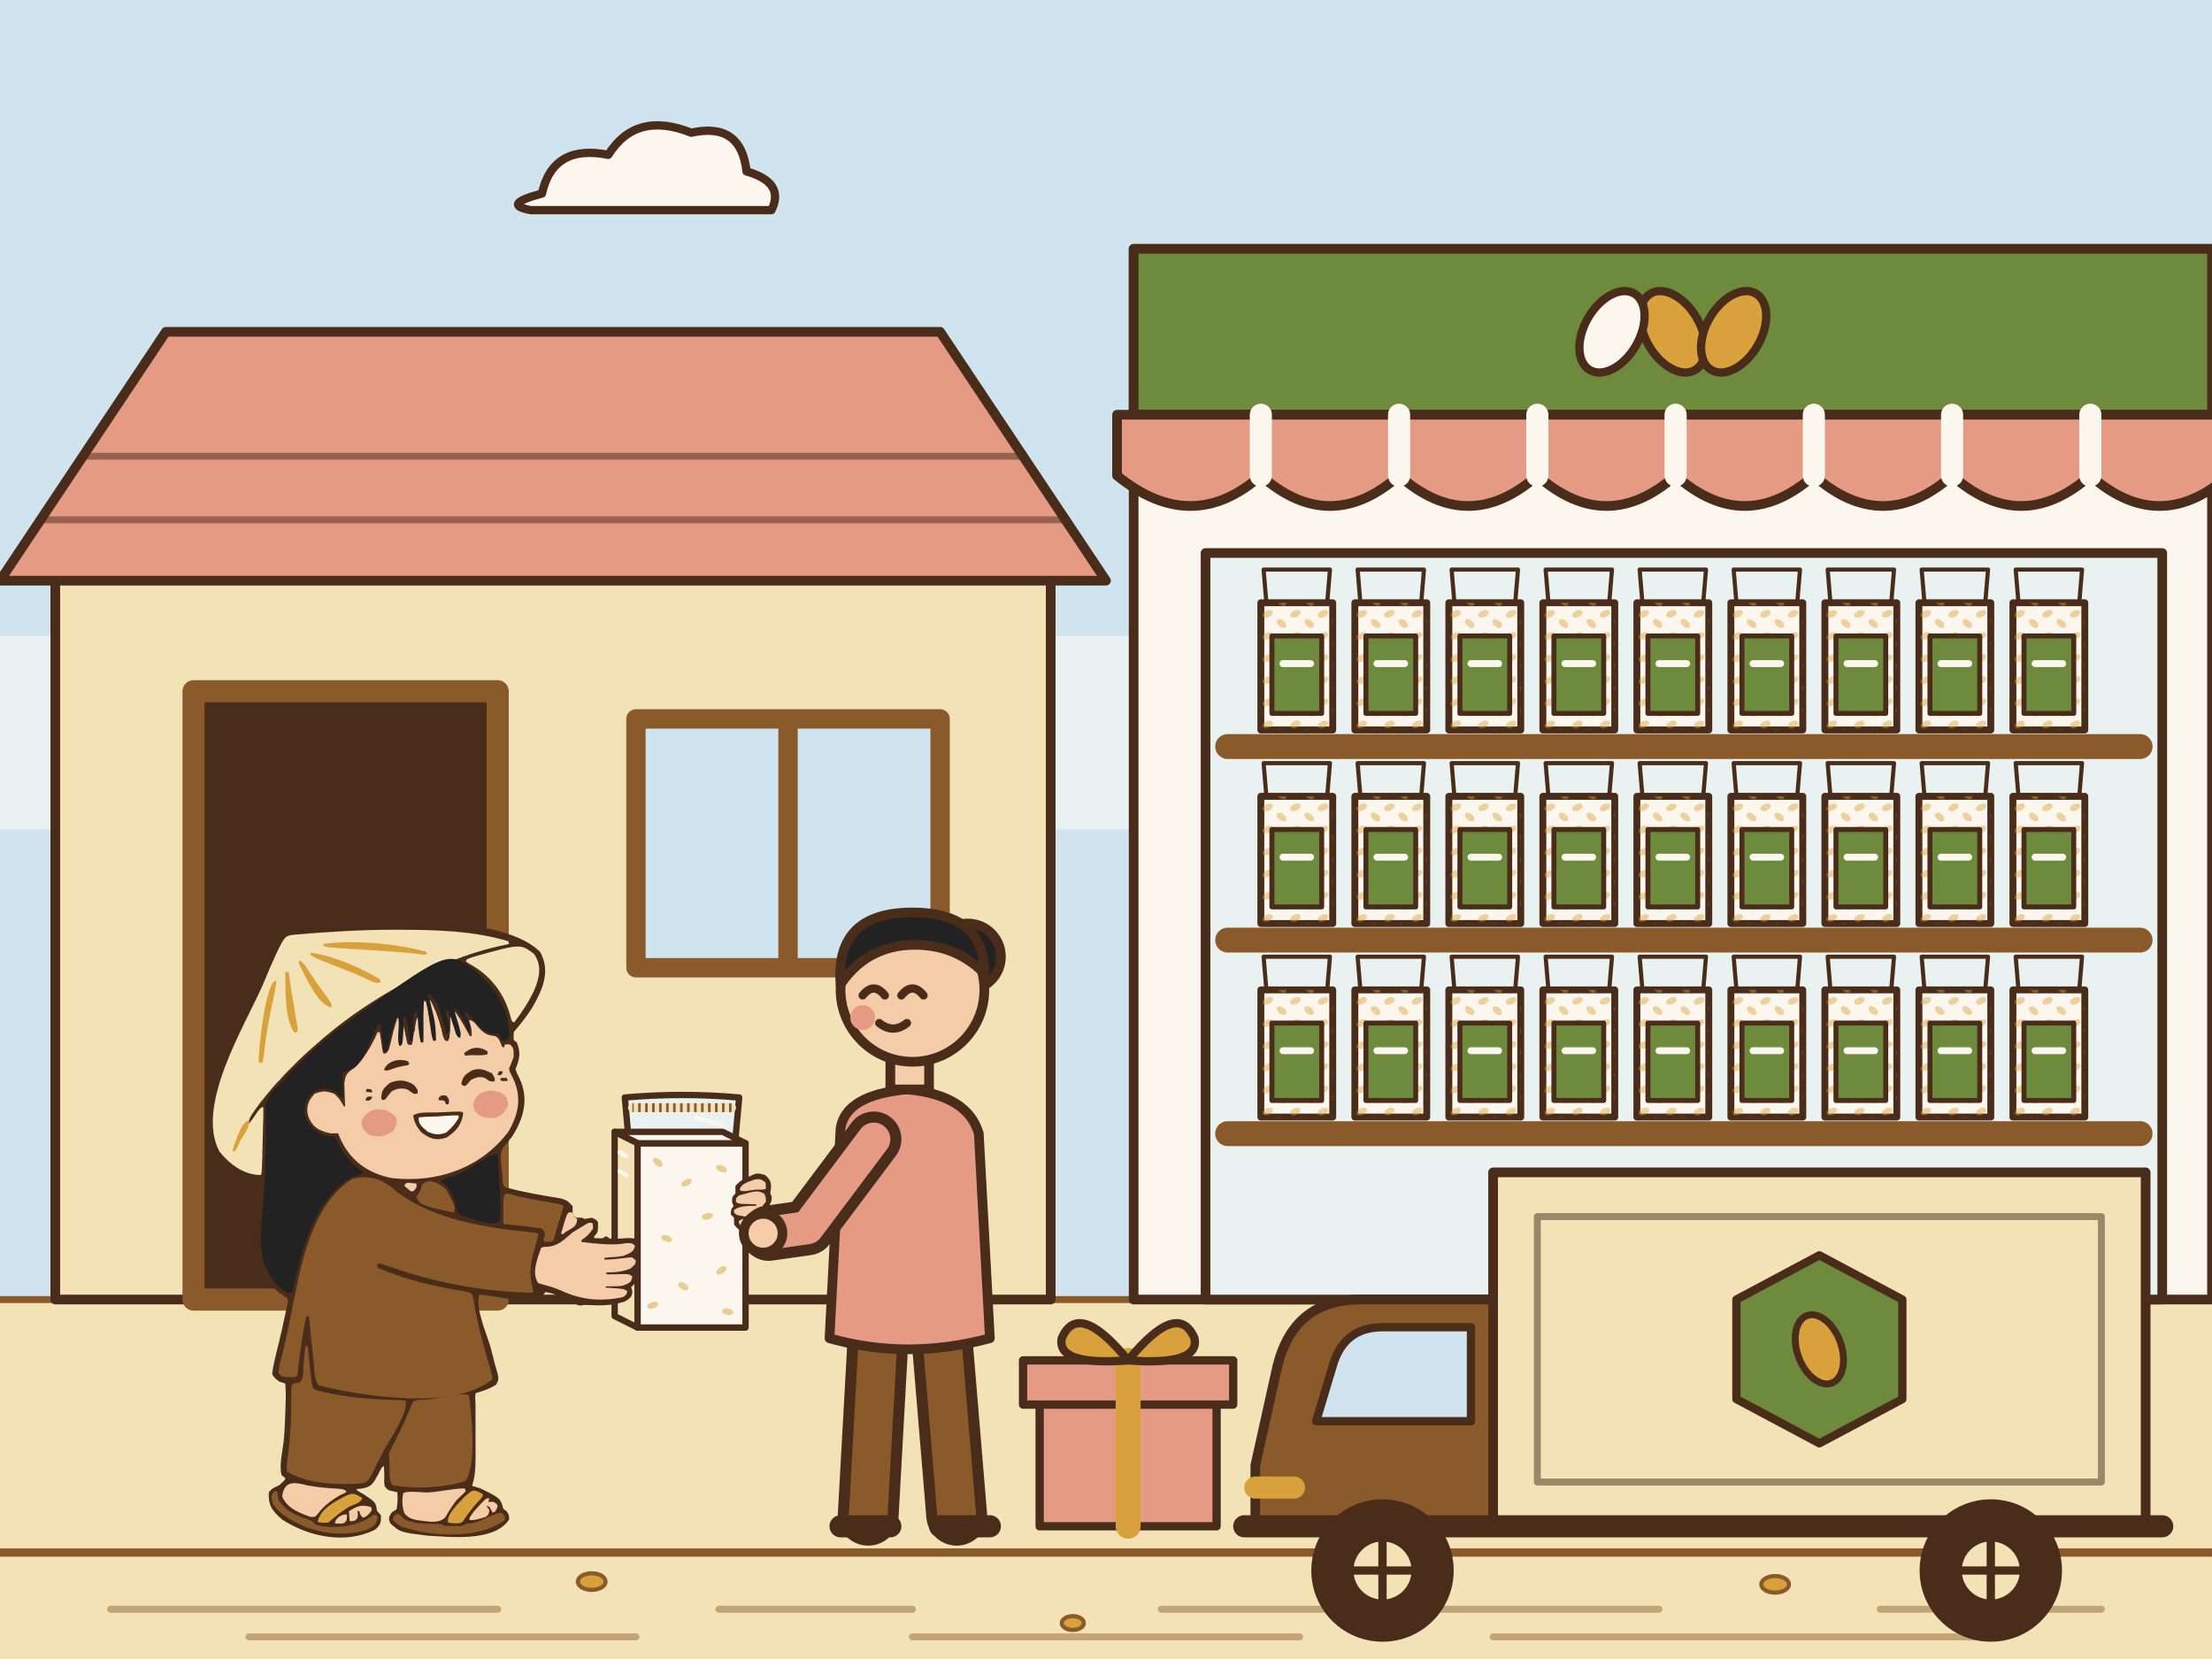
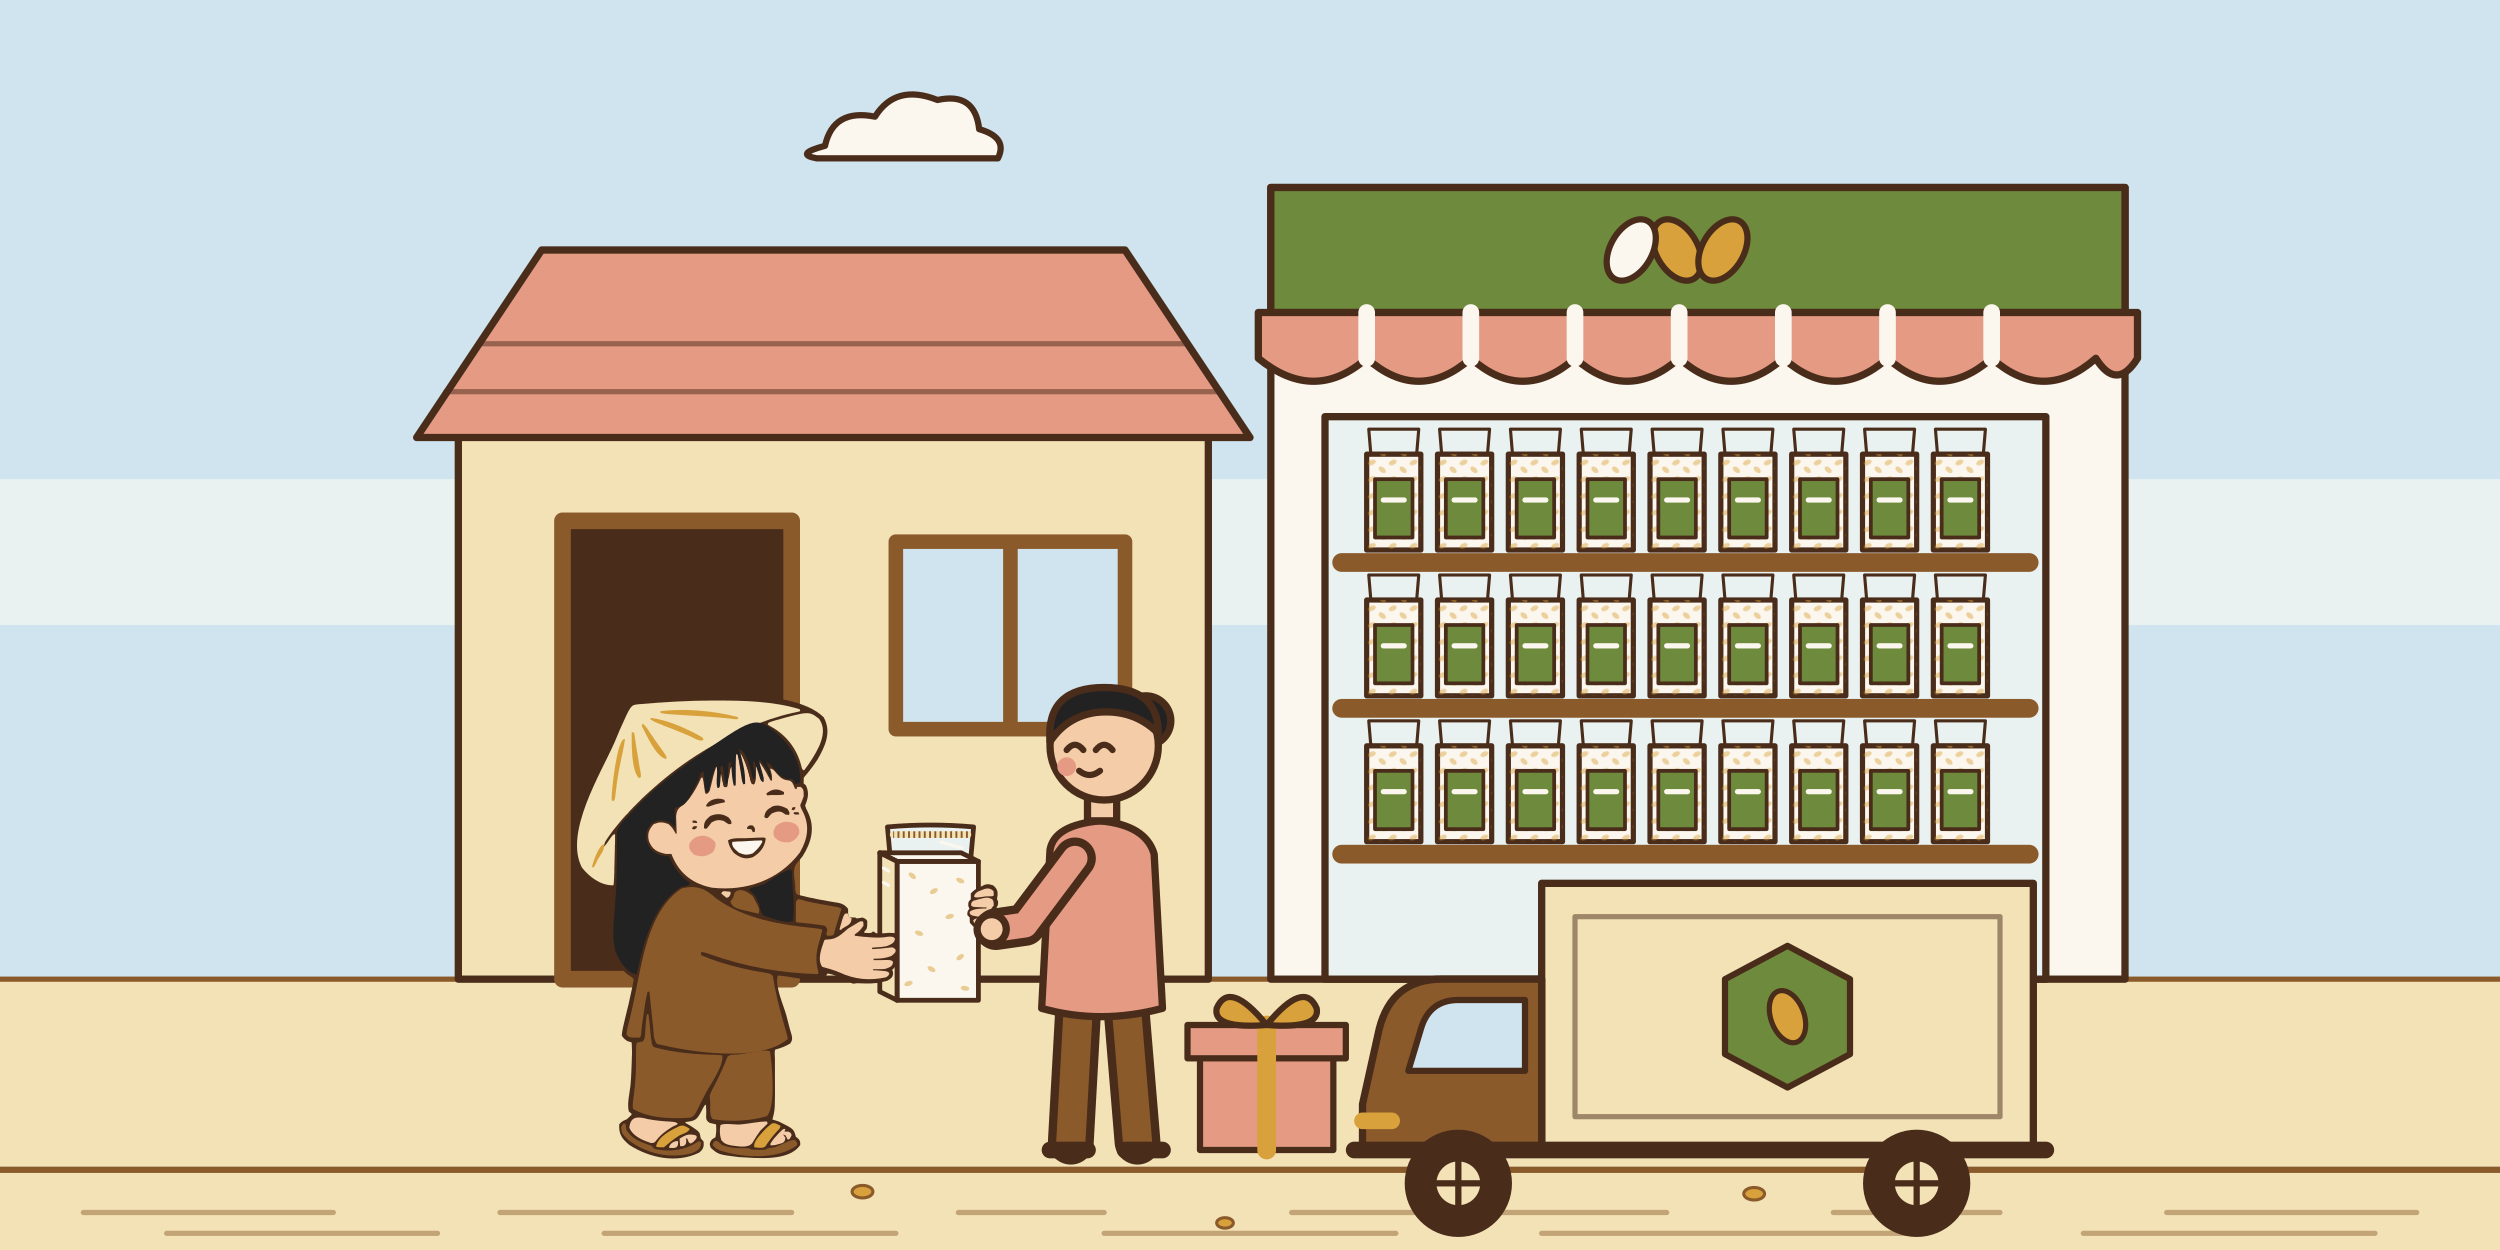
- <svg xmlns="http://www.w3.org/2000/svg" viewBox="0 0 800 600" width="800" height="600" data-scene="den-tay-khach" aria-hidden="true" focusable="false">
+ <svg xmlns="http://www.w3.org/2000/svg" viewBox="-200 0 1200 600" width="1200" height="600" data-scene="den-tay-khach" aria-hidden="true" focusable="false">
  <defs>
    <pattern id="den-tay-khach-gq" width="10" height="8" patternUnits="userSpaceOnUse">
      <g fill="#D9A13B" fill-opacity="0.45">
        <ellipse cx="2.5" cy="2" rx="2" ry="1.2" transform="rotate(-25 2.5 2)" />
        <ellipse cx="7.5" cy="5.5" rx="2" ry="1.2" transform="rotate(40 7.5 5.5)" />
      </g>
    </pattern>
    <g id="den-tay-khach-ub" stroke="#4A2C1A" stroke-linejoin="round">
      <path d="M2 -10L1 -22H25L24 -10Z" fill="#E9F2F1" stroke-width="1.5" />
      <path d="M0 -10H26V36H0Z" fill="#FBF7EE" stroke-width="2.5" />
      <path d="M0 -10H26V36H0Z" fill="url(#den-tay-khach-gq)" stroke="none" />
      <path d="M4 2H22V30H4Z" fill="#6E8B3D" stroke-width="1.8" />
      <path d="M8 12H18" fill="none" stroke="#FBF7EE" stroke-width="2.5" stroke-linecap="round" />
    </g>
    <g id="den-tay-khach-wh">
      <circle r="24" fill="#4A2C1A" />
      <circle r="12" fill="#F2E2B6" stroke="#4A2C1A" stroke-width="3" />
      <path d="M0 -12V12M-12 0H12" fill="none" stroke="#4A2C1A" stroke-width="3" />
    </g>
  </defs>
-   <rect width="800" height="600" fill="#CFE4EE" />
-   <rect y="230" width="800" height="70" fill="#E9F2F1" />
+   <rect x="-200" width="1200" height="600" fill="#CFE4EE" />
+   <rect x="-200" y="230" width="1200" height="70" fill="#E9F2F1" />
  <g fill="#FBF7EE" stroke="#4A2C1A" stroke-width="3" stroke-linejoin="round">
    <path d="M196 70q4-18 24-14q10-16 30-8q18-4 20 14q14 4 9 14H192q-11-2 4-6z" />
  </g>
-   <path d="M0 470H800V560H0Z" fill="#F2E2B6" />
-   <path d="M0 470H800" stroke="#8B5A2B" stroke-width="2.5" />
+   <path d="M-200 470H1000V560H-200Z" fill="#F2E2B6" />
+   <path d="M-200 470H1000" stroke="#8B5A2B" stroke-width="2.5" />
  <g stroke="#4A2C1A" stroke-width="3.5" stroke-linejoin="round" stroke-linecap="round">
    <path d="M20 200H380V470H20Z" fill="#F2E2B6" />
    <path d="M0 210L60 120H340L400 210Z" fill="#E59A84" />
    <path d="M30 165H370M14 188H386" fill="none" stroke-width="2.5" stroke-opacity="0.5" />
    <path d="M70 250H180V470H70Z" fill="#4A2C1A" />
    <path d="M70 250H180V470H70Z" fill="none" stroke="#8B5A2B" stroke-width="8" />
    <path d="M230 260H340V350H230Z" fill="#CFE4EE" />
    <path d="M230 260H340V350H230ZM285 260V350" fill="none" stroke="#8B5A2B" stroke-width="7" />
-     <path d="M410 90H800V470H410Z" fill="#FBF7EE" />
-     <path d="M410 90H800V150H410Z" fill="#6E8B3D" />
+     <path d="M410 90H820V470H410Z" fill="#FBF7EE" />
+     <path d="M410 90H820V150H410Z" fill="#6E8B3D" />
    <g transform="translate(605 120)">
      <ellipse rx="10" ry="16" transform="rotate(-30)" fill="#D9A13B" stroke-width="3" />
      <ellipse cx="22" rx="10" ry="16" transform="rotate(30 22 0)" fill="#D9A13B" stroke-width="3" />
      <ellipse cx="-22" rx="10" ry="16" transform="rotate(30 -22 0)" fill="#FBF7EE" stroke-width="3" />
    </g>
-     <path d="M404 150H806V172Q781 194 756 172Q731 194 706 172Q681 194 656 172Q631 194 606 172Q581 194 556 172Q531 194 506 172Q481 194 456 172Q431 194 404 172Z" fill="#E59A84" />
+     <path d="M404 150H826V172Q816 188 806 172Q781 194 756 172Q731 194 706 172Q681 194 656 172Q631 194 606 172Q581 194 556 172Q531 194 506 172Q481 194 456 172Q431 194 404 172Z" fill="#E59A84" />
    <path d="M456 150V172M506 150V172M556 150V172M606 150V172M656 150V172M706 150V172M756 150V172" fill="none" stroke="#FBF7EE" stroke-width="8" />
    <path d="M436 200H782V470H436Z" fill="#E9F2F1" />
    <path d="M444 270H774M444 340H774M444 410H774" fill="none" stroke="#8B5A2B" stroke-width="9" />
  </g>
  <g>
    <use data-part="shelf-bag" href="#den-tay-khach-ub" x="456" y="228" />
    <use data-part="shelf-bag" href="#den-tay-khach-ub" x="490" y="228" />
    <use data-part="shelf-bag" href="#den-tay-khach-ub" x="524" y="228" />
    <use data-part="shelf-bag" href="#den-tay-khach-ub" x="558" y="228" />
    <use data-part="shelf-bag" href="#den-tay-khach-ub" x="592" y="228" />
    <use data-part="shelf-bag" href="#den-tay-khach-ub" x="626" y="228" />
    <use data-part="shelf-bag" href="#den-tay-khach-ub" x="660" y="228" />
    <use data-part="shelf-bag" href="#den-tay-khach-ub" x="694" y="228" />
    <use data-part="shelf-bag" href="#den-tay-khach-ub" x="728" y="228" />
    <use data-part="shelf-bag" href="#den-tay-khach-ub" x="456" y="298" />
    <use data-part="shelf-bag" href="#den-tay-khach-ub" x="490" y="298" />
    <use data-part="shelf-bag" href="#den-tay-khach-ub" x="524" y="298" />
    <use data-part="shelf-bag" href="#den-tay-khach-ub" x="558" y="298" />
    <use data-part="shelf-bag" href="#den-tay-khach-ub" x="592" y="298" />
    <use data-part="shelf-bag" href="#den-tay-khach-ub" x="626" y="298" />
    <use data-part="shelf-bag" href="#den-tay-khach-ub" x="660" y="298" />
    <use data-part="shelf-bag" href="#den-tay-khach-ub" x="694" y="298" />
    <use data-part="shelf-bag" href="#den-tay-khach-ub" x="728" y="298" />
    <use data-part="shelf-bag" href="#den-tay-khach-ub" x="456" y="368" />
    <use data-part="shelf-bag" href="#den-tay-khach-ub" x="490" y="368" />
    <use data-part="shelf-bag" href="#den-tay-khach-ub" x="524" y="368" />
    <use data-part="shelf-bag" href="#den-tay-khach-ub" x="558" y="368" />
    <use data-part="shelf-bag" href="#den-tay-khach-ub" x="592" y="368" />
    <use data-part="shelf-bag" href="#den-tay-khach-ub" x="626" y="368" />
    <use data-part="shelf-bag" href="#den-tay-khach-ub" x="660" y="368" />
    <use data-part="shelf-bag" href="#den-tay-khach-ub" x="694" y="368" />
    <use data-part="shelf-bag" href="#den-tay-khach-ub" x="728" y="368" />
  </g>
  <g data-part="road" transform="translate(0 560)">
-     <rect width="800" height="40" fill="#F2E2B6" />
-     <path d="M0 1.5H800" stroke="#8B5A2B" stroke-width="3" />
+     <rect x="-200" width="1200" height="40" fill="#F2E2B6" />
+     <path d="M-200 1.5H1000" stroke="#8B5A2B" stroke-width="3" />
    <g fill="none" stroke="#8B5A2B" stroke-width="2.5" stroke-linecap="round" stroke-opacity="0.45">
-       <path d="M40 22H180M260 22H330M420 22H600M680 22H760" />
-       <path d="M90 32H230M330 32H470M540 32H720" />
+       <path d="M-160 22H-40M40 22H180M260 22H330M420 22H600M680 22H760M840 22H960" />
+       <path d="M-120 32H10M90 32H230M330 32H470M540 32H720M800 32H940" />
    </g>
    <g fill="#D9A13B" stroke="#8B5A2B" stroke-width="1.5">
      <ellipse cx="214" cy="12" rx="5" ry="3" />
      <ellipse cx="388" cy="27" rx="4" ry="2.5" />
      <ellipse cx="642" cy="13" rx="5" ry="3" />
    </g>
  </g>
  <g data-part="truck" stroke="#4A2C1A" stroke-width="3.5" stroke-linejoin="round" stroke-linecap="round">
    <path d="M540 424H776V552H540Z" fill="#F2E2B6" />
    <path d="M556 440H760V536H556Z" fill="none" stroke-width="2.5" stroke-opacity="0.5" />
    <g transform="translate(658 488)">
      <path d="M-30 -18L0 -34L30 -18V18L0 34L-30 18Z" fill="#6E8B3D" stroke-width="3" />
      <ellipse rx="8" ry="13" transform="rotate(-20)" fill="#D9A13B" stroke-width="2.5" />
    </g>
    <path d="M540 470H492Q468 470 462 494L454 530V552H540Z" fill="#8B5A2B" />
    <path d="M532 480H500Q486 480 482 494L476 514H532Z" fill="#CFE4EE" stroke-width="3" />
    <path d="M454 538H468" fill="none" stroke="#D9A13B" stroke-width="8" />
    <path d="M450 552H782" fill="none" stroke-width="8" />
    <g data-part="wheel" transform="translate(500 568)">
      <use href="#den-tay-khach-wh" />
    </g>
    <g data-part="wheel" transform="translate(720 568)">
      <use href="#den-tay-khach-wh" />
    </g>
  </g>
  <g data-part="mother" transform="translate(66 334) scale(0.8672)">
    <g data-part="person">
      <g transform="matrix(-0.265 0 0 0.265 264.5 -11.7)">
        <g stroke="#4A2C1A" stroke-width="10" stroke-linejoin="round" stroke-linecap="round">
          <path d="M128 384L122 318Q212 310 302 318L296 384Z" fill="#E9F2F1" />
          <path d="M134 334H290" stroke="#F2E2B6" stroke-width="14" />
          <path d="M134 334H290" stroke="#8B5A2B" stroke-width="14" stroke-dasharray="4 7" stroke-linecap="butt" />
          <path d="M112 390H282V680H112Z" fill="#FBF7EE" />
          <path d="M112 390L148 372H318L282 390Z" fill="#FBF7EE" />
          <path d="M282 390L318 372V662L282 680Z" fill="#F2E2B6" />
        </g>
        <g fill="#D9A13B" fill-opacity="0.5">
          <ellipse cx="150" cy="430" rx="9" ry="5" transform="rotate(-25 150 430)" />
          <ellipse cx="205" cy="452" rx="9" ry="5" transform="rotate(30 205 452)" />
          <ellipse cx="250" cy="420" rx="9" ry="5" transform="rotate(-40 250 420)" />
          <ellipse cx="172" cy="505" rx="9" ry="5" transform="rotate(15 172 505)" />
          <ellipse cx="236" cy="540" rx="9" ry="5" transform="rotate(-20 236 540)" />
          <ellipse cx="150" cy="590" rx="9" ry="5" transform="rotate(35 150 590)" />
          <ellipse cx="210" cy="615" rx="9" ry="5" transform="rotate(-30 210 615)" />
          <ellipse cx="258" cy="645" rx="9" ry="5" transform="rotate(20 258 645)" />
          <ellipse cx="140" cy="655" rx="9" ry="5" transform="rotate(-10 140 655)" />
        </g>
        <path d="M146 362L190 350M300 410L310 404M300 440L310 434" fill="none" stroke="#FBF7EE" stroke-width="7" stroke-linecap="round" />
      </g>
      <path d="M149.2 11.9c4.5 8.3.8 15.9-3.4 23.3-2.3 3.5-4.7 6.7-7.5 9.9-.2.5-.2.5-.2 3.4.4.3.8.7 1.3 1.1 1.8 4.1 1.2 6.9-.5 11.1.5 1.6.5 1.6 1.5 3.6 4.2 8.6 2 16.8-2.9 24.5-1.1 1.4-2.2 2.8-3.4 4.2-2.3 2.9-1 8.1-.7 11.7 0 .9.1 1.7.1 2.6.3 2.1.3 2.1 1.7 2.9 7.3 1.9 14.8 3.2 22.2 4.4 2.5.5 3.7 1.4 5.3 3.3 0 .9 0 1.8 0 2.7.2.6.4 1.2.5 1.8 1.6.3 1.6.3 3.5.3.3.2.5.3.8.5 1-.1 2.1-.3 3.2-.5 1.8.8 1.8.8 2.6 1.9 0 4.2 0 4.2-1.6 5.8 0 .2 0 .5 0 .8 3.7.2 3.7.2 4.8-.8 1.1.5 1.1.5 1.6 1 2.3.1 4.6.1 6.9-.2 4.1 0 4.1 0 5.5 2.4 0 2.4 0 2.4-1 3.9.5 1.4.5 1.4 1.3 2.4 0 2.6-.3 3.3-2.1 5.1.3 1 .3 1 .8 2.3-.3 2.1-.7 3-2.4 4.3.2.5.3 1 .5 1.6 0 2.6-1 3.1-3.2 4.5-4.3 1.2-8 1.7-12.5 1.5-4.9-.2-4.9-.2-5.5.1-1.6 0-1.6 0-2.6-1.1-1.1-.3-2.1-.7-3.2-1-1.1-.5-2.1-1-3.2-1.5-3.2-1.5-3.2-1.5-6.1-2-.4.7-.9 1.4-1.3 2.1-4.7 3.2-17.7-.1-23.1-.7-1.1-.1-2.1-.2-3.1-.3-1.9 5.4 3.2 16.6 4.7 22 .6 2.4 1.3 4.9 1.9 7.4.3 1.1.7 2.3 1 3.4.5 2.1.5 3-.7 4.8-2.8 1.7-5.1 2.5-8.3 3.4-.6.7-.2 4.2-.2 4.9 0 .9 0 1.9 0 2.9 0 2 0 4.1 0 6.1.1 19.2.1 19.2-1.4 24.8 1.2.4 2.3.7 3.5 1.1 8.3 4.1 8.3 4.1 9.5 8.5.6.4 1.1.8 1.6 1.3.8 1.3.8 1.3.8 3.2-6.3 9.4-24.4 7.2-34.1 6.7-11.2-1.4-11.2-1.4-15.4-5.1-.9-2.1-.7-2.7.5-4.5.3-.3.3-.3 2.1-1.4.5-3.6.5-3.6.3-7.1-.6-.1-.6-.1-3.5-.8-2.6-1.6-1.9-3-1.9-6.2-.1-1.3-.1-2.6-.2-3.9-.8.3-.8.3-2.6 3.8-2.5 4.8-3.5 5.2-8.8 5.8 0 .5 0 .5 3.2 2.3 4.8 3.2 4.8 3.2 5.3 6.7.5.6 1 1.2 1.6 1.8.3 2.9-.2 4.3-2.4 6.1-12.4 6.2-27.5 3-38.7-4.2-4.1-3.5-5.9-5.9-5.6-11.4 1.4-1.6 1.4-1.6 4.3-2.9 2.6-2.4 2.6-2.4 2.6-2.9-.5-.5-1-.9-1.6-1.4-1-4.3.4-9.7.9-14 .5-5.1.6-10.2.8-15.3 0-.8 0-1.7.1-2.5 0-2.1-.1-4.2-.2-6.3-.4-.2-.4-.2-2.4-.8-1.3-.9-2.4-1.7-3.1-3.2.3-3.1 1.1-6 1.8-9.1 1.5-5.8 2.8-11.6 4-17.4.3-1.3.5-2.6.8-4-.3-1.3-.3-1.3-3.7-3.4-12-10.1-9.3-25.3-8.2-39.3.2-3.1.2-3.1.2-6.8-2.8-1-2.8-1-6.1-1.6-8.9-4.1-14.7-9.4-16.1-19.6 0-9.9 3.2-19.1 6.9-28.1.5-1.3 1-2.6 1.5-3.9 19.8-50.2 19.8-50.2 24.7-52.3 24-2.9 87.7-8.8 106 9.5z" fill="#4A2C1A" />
      <path d="M89.6 112.1c15.9 11.6 36.3 14.7 55.4 16.6 2.9.4 2.9.4 3.4.9-.5 2.5-1.2 4.9-1.9 7.3-1.5 5.3-1.9 9.5-.5 15 .3 1.8.3 1.8 0 2.1-20.2-.4-40.3-4.1-59.3-10.8-3.5-1.2-3.5-1.2-5.1-1.4-.5.5-.5.5-.2 1.8 11.3 4.8 23.6 7.8 35.7 9.7 3.2.7 3.2.7 4 2 .4 2.1.7 4.2 1.1 6.4 1.6 8.1 3.8 16 6.1 23.9.8 2.8.8 2.8 1 4.4-15.9 13.3-54.1 7.1-72.3 2.7-2.3-2.3-1.9-7.1-2.3-10.3-.1-.9-.2-1.7-.3-2.6-.5-4.1-.9-8.3-1.3-12.4-.1-1.2-.2-2.4-.4-3.6-.3 0-.7 0-1 0-1.1 4.3-1.7 8.6-2.3 13-.2 1.2-.3 2.3-.5 3.4-.3 2-.5 4-.7 6.1-.2 2.1-.2 2.1-1 2.9-5.8 0-5.8 0-7.2-1.8.3-2.7.9-5.1 1.6-7.7 2-7.9 3.5-15.8 5.1-23.8 3.4-16.9 8.3-39.5 24.1-49.4 8-1.8 12.8.1 18.8 5.6z" fill="#8B5A2B" />
      <path d="M102.8 31.3c3.8 3.8 5 10.4 6.2 15.4.1.6.3 1.2.4 1.8.4.1.7.2 1.1.3 1.6-2.5.8-7.5.8-10.4 1.9 1.3 2.3 5.1 3 7.2.3.6.5 1.2.7 1.8.3 0 .5 0 .8 0-.4-3.4-1.3-6.5-2.4-9.8.1-.2.2-.5.3-.8 2.4 3.2 4.2 6.6 6.1 10.1.2 0 .5 0 .8 0 0-2.9 0-2.9-1.1-6.6 2 0 3 2.1 4.3 3.4 2.1 2.2 3.3 2.9 6.3 3.2 2 .5 2.4 2.8 3.2 4.5.3.1.5.2.8.3.1-.4.2-.7.3-1.1.2-.2.2-.2 2.1-.2 1.6 1.5 1.6 1.5 1.6 5.3-1.4 3.7-1.4 3.7-1.9 4.7.3 1.6.3 1.6 1.3 3.4 4.1 8 2.9 15.3-1.5 22.9-11.5 15.3-29.7 21.6-48.6 19.5-10.2-2-17.7-7.4-21.9-17.2-.2-.5-.4-1-.6-1.5-1 0-2.1 0-3.2 0-4.8-1.1-7.2-2.3-9.2-6.9-1.1-4.2-.1-6.6 2.6-9.6 3.4-1.3 4.8-1.2 8.2 0 2.2 2.1 2.2 2.1 4 5.3.2 0 .4 0 .5 0-.1-3.2-.2-6.4-.3-9.6.4-3.6 1.1-4.4 4.1-6.5.4-.5.8-.9 1.3-1.4.6-.6 1.2-1.2 1.8-1.8 2.7-3.7 4.9-7.5 6.7-11.7.2 0 .5 0 .8 0 .5 2.4.5 2.4.9 5.6.4 2.9.4 2.9.9 3.4 1.1-.2 1.1-.2 2.1-1.8.7-2.6 1.3-5.1 1.9-7.7.5-1.8 1-3.6 1.6-5.3.2 0 .5 0 .8 0 .1 3 .1 5.9.1 8.9 0 .4 0 .4.1 2.5.3-.1.6-.2.8-.3.1-1.2.2-2.5.3-3.8.1-1.3.2-2.6.3-3.9.2-.1.5-.1.8-.2.3 2.1.7 4.2 1 6.3.2.5.4.9.5 1.4.4 0 .7 0 1.1 0 .5-2.7.5-2.7.8-5.1.1-.1.2-.2.3-.2.1-.9.2-1.8.3-2.7.5-2.6.5-2.6 1.3-3.4.7.7.4 2 .5 3 .2 2.6.5 5 1 7.6.2 0 .4 0 .6 0 0-2.2 0-4.4 0-6.6-.1-9.5-.1-9.5.5-10.7.3 0 .5 0 .8 0 .9 3 1.4 6.1 1.9 9.1.4 2.5.8 4.9 1.3 7.4.2 0 .5 0 .8 0 0-6-1.3-11.3-2.7-17 0-.2 0-.3 0-.5z" fill="#F4CDA8" />
      <path d="M87.8 2.6c.8 0 1.5 0 2.3 0 15.2 0 31.2.4 45.8 4.8.1.4.2.7.3 1.1-1.4.4-2.9.7-4.4 1-16.7 3.8-32.6 11.2-47.3 19.9-.8.5-1.7 1-2.6 1.6-9.7 5.9-18.8 12.8-27.3 20.4-.9.8-1.8 1.6-2.7 2.4-2.2 2-4.4 4.1-6.5 6.3-.3.3-.3.3-1.7 1.7-1.2 1.2-2.3 2.4-3.4 3.7-.5.4-.5.4-2.7 2.9-.4.5-.4.5-2.4 2.9-.8 1-1.7 2.1-2.6 3.2-4.7 6.4-4.7 6.4-5 9 1.5-1.6 2.7-3.5 3.9-5.3 1.4-1.6 1.4-1.6 2.2-1.6 0 1.7 0 3.3 0 5-.1.8-.1 1.6-.1 2.5-.1 2.6-.1 5.3-.2 8 0 1 0 1.9-.1 2.9 0 .9 0 1.8 0 2.7-.1.8-.1 1.7-.1 2.5-.2 4.3-.2 4.3-.6 4.7-7.1 0-13-4.6-17.2-9.8-10.1-19.1 10.2-51.7 18-69.3.9-2.2 1.9-4.4 2.8-6.7 6.2-13.9 6.2-13.9 10-14.4 13.9-1.2 27.7-2.1 41.6-2.1z" fill="#F2E2B6" />
      <path d="M123.2 20.7c8.3 7.4 13.3 15.7 13 27-.8.8-.8.8-2.9 1.1-.4-.9-.9-1.8-1.3-2.7-.8-.3-.8-.3-1.6 0-5 0-7.9-4.6-10.9-8.2-1.3-1.1-1.3-1.1-1.8-1.1.2 1.4.2 1.4 1.6 4.3.7 2.6.7 2.6.5 4-.8-.3-.8-.3-2.1-4-3.5-5.6-3.5-5.6-4.5-5.6.5 1.9 1 3.7 1.6 5.6 1.4 4.8 1.4 4.8 1 6.6-1.9-.5-2-2.8-2.6-4.5-1.4-4.2-1.4-4.2-1.6-4.5 0 1.3 0 2.6 0 4-.2 5.1-.2 5.1-1.1 6.3-1.1-.2-1.1-.2-1.8-2.1-.1-.4-.1-.4-.6-2.6-1.1-4.4-2.6-8.5-4.7-12.5-.1 0-.2 0-.3 0 .5 2.2 1 4.4 1.6 6.7.8 3.4 1 6.7 1 10.3-.3 0-.7.1-1 .2-.9-1.8-1-3.8-1.3-5.8-1.2-7.9-1.2-7.9-1.9-10.9-.3 0-.5 0-.8 0-.3 4.8-.2 9.6-.2 14.4 0 1 0 1.9-.1 2.9-.3 0-.7 0-1 0-.9-3.4-1.1-6.9-1.3-10.4-1.3 1.3-1.1 4.2-1.4 5.9-.1 0-.1.1-.2.2-.1.7-.2 1.5-.3 2.2-.3 2.3-.3 2.3-.8 3.1-.4-.1-.9-.2-1.3-.2-.9-2.6-1.3-5-1.3-7.7-.6.2-.6.2-.8 4.1-.3 3.8-.3 3.8-1.4 4.3-1.2-1.2-.4-7.3-.4-9-.1-2.6-.1-2.6-.6-3.7-1.6 3.8-2.6 7.6-3.5 11.7-.2 1-.5 2.1-.8 3.2-1 0-1 0-1.6-.8-.5-3.5-.5-3.5-.7-7.3-.1-1.1-.2-2.2-.3-3.3-1.9.4-2 2.5-2.7 4.2-6.8 14.1-6.8 14.1-13 15.9-.5 1.1-.5 1.1-.2 2.4.1 2.7.2 5.3.2 7.9-1 0-1 0-2.9-2.1-3.4-1.5-5.7-1.8-9.2-.2-3.2 2.7-4 4.8-4 9 1.2 4.8 2.9 6.9 7.4 9 2.1.5 2.1.5 5 .8.8.8.8.8 2.2 4 2.4 4.3 5.5 8 9.8 10.8-.9 1.8-3 1.7-4.8 2.1-15 9-20.9 29.9-24.2 45.9-.5 2.1-.5 2.1-1 2.6-5.7-1.1-9.3-7.9-11.4-12.7-2.1-8-.9-16.5-.3-24.7.7-8.6 1.1-17.1 1.1-25.7.1-1 .1-2.1.1-3.2 0-2.1 0-4.3-.1-6.4 0-1 0-2 0-3 0-.4 0-.4 0-2.6.5-4.4 5.3-8.3 8.2-11.5.8-.9 1.6-1.8 2.4-2.7 2.2-2.1 4.3-4.3 6.6-6.3.9-.9 1.8-1.8 2.7-2.7.7-.6 1.4-1.2 2.1-1.8.6-.6 1.3-1.1 1.9-1.7 1.9-1.6 3.8-3.1 5.8-4.7.6-.5 1.2-1 1.9-1.5 1.8-1.4 3.6-2.7 5.5-4 .8-.6 1.5-1.2 2.3-1.7 37-26.3 37-26.3 49.1-16.6z" fill="#222222" />
      <path d="M51.4 176.2c.3 0 .5 0 .8 0 .3 2.5.6 5 .8 7.4 1 9.9 1 9.9 2.4 10.9 11.5 3.2 23.6 4 35.5 4.3.7.1 1.4.2 2.1.2 1.3 5.1-6.6 16.2-9 20.7-1.8 3.5-3.6 7-5.3 10.5-2 3.8-3.2 3.2-7.4 3.5-9.4.3-19.3-.3-27.6-5-.6-2.5.2-5.8.5-8.3.6-5.5 1.1-10.9 1.1-16.5 0-11.2 0-11.2.8-12 1-.2 1.9-.4 2.9-.6 1.7-1.6 1.3-5.2 1.5-7.4.6-6.5.6-6.5.9-7.7z" fill="#8B5A2B" />
      <path d="M119.5 196.9c1.1 7.4 3.3 30.6-1.8 35.8-9.7 2.7-20.1 3.2-30 1.6-2-2.1-1.2-6.7-1.3-9.3-.1-.7-.1-.7-.3-4 1.1-2.5 1.1-2.5 2.6-5.3 2.7-5.2 5.1-10.4 7.2-15.9 1.6-1.6 4-1.1 6.1-1.3 3.2-.2 15.7-3.4 17.5-1.6z" fill="#8B5A2B" />
      <path d="M170.7 124.8c.5.5.5.5.5 2.4-1.4 2.2-2.6 3.4-4.8 4.8 0 .2 0 .5 0 .8 1.7.2 3.3.4 5 .6.9 0 1.8.1 2.8.2 3.7.3 7.1.4 10.8-.3 2.6 0 2.6 0 3.7 1.1-.5 2.8-2.3 3.1-4.8 4.2-3.2.5-3.2.5-5.7.6-.8.1-1.5.1-2.2.2 0 .3 0 .5 0 .8 3.1-.1 6.1-.4 9.2-.8 2.4-.3 2.4-.3 3.8 1.1 0 1.5 0 1.5-2.2 3.4-3.4 1.4-6.3 1.6-10 1.6 0 .3 0 .5 0 .8 2.5 0 5 0 7.5-.1 2.3.1 2.3.1 3.3 1.1-.4 2.7-1.7 2.8-4.2 3.8-1.6.2-1.6.2-4.4.2-.8 0-1.6 0-2.5 0 0 .2 0 .4 0 .6 1.2 0 2.5.1 3.8.2 3.9.3 3.9.3 5.2 1.3-.3 1.4-.3 1.4-1.8 2.4-9.3 2-17.4 1.2-26-2.8-3-1.3-6.1-2.1-9.3-3-3-4.1-.3-10.4 1.1-14.6.5-.5.5-.5 2.8-.6 4.5-.3 7-3.2 10.4-6 1.8-1.1 3.5-2.1 5.3-3.2 1.3-.8 1.3-.8 2.7-.8z" fill="#F4CDA8" />
      <path d="M146.6 12.7c3.4 4.8 2.3 9.9.1 15.1-2.3 4.9-5.1 9.2-8.4 13.5-1-.5-1-.5-1.6-2.8-2.4-9.3-8.4-17-16.9-21.6-.3-.2-.3-.2-1.6-1 .3-1.1.3-1.1 3.8-2.2 19-5.3 19-5.3 24.6-1z" fill="#F2E2B6" />
      <path d="M131.4 96.2c.2 1.5.3 3 .3 4.5.2 2.9.3 5.8.6 8.8.3 5 .6 10.1-.1 15.1-3.7 1.8-12.3-1.8-16.4-3-1.6-1.5-1.8-4.2-2.4-6.3-1.3-3.2-2.6-5.8-5.5-7.7.5-1.7 5.1-2.2 6.6-2.7 4.1-1.5 13.8-9.5 16.9-8.7z" fill="#222222" />
      <path d="M243 104.9c2.8 2.4 2.7 4.1 2.1 7.7.2.4.4.7.6 1.1 0 2.1 0 2.1-.8 3.4 0 1.9 0 1.9.2 4.3-.4 1-.8 1.9-1.3 2.9 0 .8 0 1.7 0 2.5 0 2.5 0 2.5-.8 3.6-5.4.4-9.1-.2-12.7-4.5-.3-.6-.3-.6-.3-3.2-.4-.4-.8-.9-1.3-1.3 0-2.1 0-2.1 1.1-3.5-.3-1-.3-1-.6-1.6 0-2.3 0-2.3 1.4-3.7 0-1 0-2.1 0-3.2 1.9-2.1 3.2-2.8 5.8-3.9 2.7-1.4 3.5-1.6 6.6-.6z" fill="#4A2C1A" />
      <path d="M140.1 113.8c4.9 1.1 9.8 1.9 14.8 2.8 2.8.5 2.8.5 4.1 1.3-.9 3.1-1.9 6.1-2.8 9.1-.5 1.7-1 3.3-1.4 5-.8.8-.8.8-3.7.8-.6-1.1-.6-1.1 0-2.4 0-1.9 0-1.9-1.4-3.2-4.3-.7-8.7-1.1-13-1.6-2.6-.2-2.6-.2-2.9-.5 0-2 0-4 0-6 0-1.1 0-2.2 0-3.3.1-4.9 2.3-2.9 6.3-2z" fill="#8B5A2B" />
      <path d="M117.7 235.6c.1.2.1.2.5 1.1-1.3 1.3-2.7 2.6-4 3.9-1.7 2.3-3.1 4.4-4.5 6.9-2.6 3.2-8.3 1.7-12 1.3-2.3-.5-3.7-1-5.2-2.9-.9-2.8-1-5.2-.5-8.2 1.2-1.3 8-.4 9.8-.4 5.3-.2 10.6-1.7 15.9-1.7z" fill="#F4CDA8" />
      <path d="M51.9 234.3c4.3.8 8.6 1.2 12.9 1.4 2.2.2 2.2.2 3.6 1-.3.7-.3.7-2.9 1.8-3.4 2.1-6.5 4.3-8.9 7.5-1.2 1.5-1.2 1.5-3.1 1.5-4.5-1.5-10-3.7-11.9-8.5.7-6.7 5.1-6.1 10.3-4.7z" fill="#F4CDA8" />
      <path d="M133.3 245.9c1.3 1.6 1.3 1.6 1.1 2.9-10.9 8.2-30.9 6.9-43 2.7-2.1-1.1-2.1-1.1-3.7-2.9.3-1.3.3-1.3 1.6-2.4 1.3.3 1.3.3 3.5 2.4 4 1.5 7.2 1.8 11.5 1.8 3.8 0 3.8 0 4.9.8 7.6.2 7.6.2 9-.8 1-.1 2.1-.3 3.1-.4 3.3-.6 9.4-4.7 12-4.1z" fill="#8B5A2B" />
      <path d="M39.5 236.9c.2 1.2.3 2.3.5 3.5 3.2 4.7 7.2 6.4 12.5 8.2 1.6.5 1.6.5 2.9 2.1 8.3 2.1 17.6.8 24.6-4.2 1.1.5 1.1.5 1.4.8-.4 3.6-1.8 4.3-5.1 5.8-12.3 3.3-25.1.4-35.2-7.2-3.6-3.6-3.6-3.6-4-7.1 1.1-2.2 1.1-2.2 2.4-1.9z" fill="#8B5A2B" />
      <path d="M89 80.8c.8 2.4.1 3.4-1 5.6-3.5 2.6-6.2 3-10.4 1.6-2.3-2.1-2.9-2.7-2.9-5.8 3-6 10.2-6.2 14.3-1.4z" fill="#E59A84" />
      <path d="M133.3 70.8c2.1 1.7 2.4 2.6 2.4 5.3-1.6 3-2.2 3.6-5.3 5-4.1 0-5.6 0-8.5-2.9-1-2.6-.6-3.8.8-6.1 3.4-2.9 6.5-3 10.6-1.3z" fill="#E59A84" />
      <path d="M110 111c3.8 7 3.8 7 3.2 9.6-13.9-3.1-13.9-3.1-15.7-6.6.5-.8 1.1-1.6 1.6-2.4.3-.9.5-1.8.8-2.7 3.1-3.1 7.6-.3 10.1 2.1z" fill="#8B5A2B" />
      <path d="M242.5 112.6c.8 1.4.8 1.4.8 3.5-.5.5-.9 1-1.3 1.6.2 1 .2 1 1 2.3-.3 2.2-.3 2.2-1.3 3.5-2.4-.3-4.8-.8-7.2-1.3-1-.2-2.1-.4-3.1-.6-1.4-.8-1.4-.8-1.4-2.1 2.6-1.9 6.2-1.7 9.3-1.8 0-.2 0-.4 0-.6-1.2 0-2.4 0-3.6-.1-3.8-.1-3.8-.1-4.9-.9 0-1.6 0-1.6 1.3-2.7 7.6-2.1 7.6-2.1 10.4-.8z" fill="#F4CDA8" />
      <path d="M115 80c.3.8.3.8-1.6 4-3.2 3.2-4.1 4-8.5 4-3.3-1.4-4.7-2.7-6.6-5.8.1-.5.2-.9.3-1.4 1.8-.2 3.6-.2 5.4-.3 3.6-.1 7.3-.5 11-.5z" fill="#FBF7EE" />
      <path d="M122.7 236.7c.9.4 1.7.8 2.6 1.3-.2 1.3-.2 1.3-2.3 3.4-2.3 2.6-4.3 5.2-6.1 8-1.3 1.3-4.5.6-6.1.5-.9-3.5 4.6-8.3 6.6-10.6 3.4-3 3.4-3 5.3-2.6z" fill="#D9A13B" />
      <path d="M75 239.6c-.5 2-3.8 2.8-5.6 3.7-3.1 1.9-5.9 4.2-8.7 6.6-3.5 0-3.5 0-4.3-.5 1.1-5.5 8.2-9 12.8-11.2 2.6-.8 3.1-.1 5.8 1.4z" fill="#D9A13B" />
      <path d="M117.1 79c-.5 4.7-3.1 7.9-7.1 10.3-4.4 1.5-7.2.3-10.6-2.4-1.7-2.2-2.8-4.1-3.2-6.9 2.7-1.6 6.6-1.1 9.8-1.2.7 0 1.5-.1 2.3-.1 8.2-.4 8.2-.4 8.8.3zm-10.3 1.4c-1.9.1-3.8.2-5.7.2-.8.1-1.6.2-2.5.2-.6 2.9 1.8 4.4 3.7 6.1 3 1.2 4.6 1.4 7.7.3 2.2-2 3.9-3.7 5.3-6.4-.1-.1-.1-.1-.3-.8-2.7 0-5.4.2-8.2.4z" fill="#4A2C1A" />
      <path d="M101.5 11.7c.1.1.1.1.5 1-1.6.6-3.7 0-5.3-.2-6.1-.6-12.2-1-18.3-1.4-18.1-1.1-18.1-1.1-19.6-1.8 0-.3 0-.5 0-.8 13.6-1.7 29.4-.2 42.7 3.2z" fill="#D9A13B" />
      <path d="M39.2 23.9c-.3 2.5-.8 4.9-1.3 7.4-1.6 7.3-3 14.5-3.8 21.9-.4 4-.4 4-1.2 5.1-.4-.2-.7-.3-1.1-.5-.2-5.4 3.1-35 7.4-33.9z" fill="#D9A13B" />
      <path d="M53.5 12.2c9.5 1.2 20.4 6.1 28.7 10.9 0 .2 0 .2.5 1.3-2.4 1.2-5.4-1.2-7.7-2.1-2.4-1.1-4.9-2.1-7.4-3.1-.7-.3-1.5-.5-2.2-.9-1.5-.5-3-1.1-4.5-1.7-5.3-2.1-5.3-2.1-7.6-3.6.1-.3.1-.5.2-.8z" fill="#D9A13B" />
      <path d="M96.5 67.3c1.6 1.9 1.6 1.9 1.6 3.5-1.4.5-1.4.5-4.3-1.6-2.7-.7-4.1-.5-6.6.8-.9 1.1-1.8 2.2-2.7 3.4-1 .3-1 .3-1.6-.3 0-3.5.9-4.3 3.5-6.6 3.6-1.5 6.7-1.4 10.1.8z" fill="#4A2C1A" />
      <path d="M128 239.8c-.2.5-.3.9-.5 1.4.7 0 1.4 0 2.1 0 1.6.8 1.6.8 1.8 2.1-1 2.1-1 2.1-2.1 2.4-.4-.8-.8-1.6-1.3-2.4-.4-.2-.9-.4-1.3-.6.4.7.8 1.3 1.3 1.9-.3 1.9-.3 1.9-1.6 2.9-4.3 1.3-4.3 1.3-6.6 1.3-.3-.8-.3-.8 1.8-3.7 5.1-5.6 5.1-5.6 6.4-5.3z" fill="#F4CDA8" />
      <path d="M44.3 20.4c.3 1.9.5 3.7.8 5.6.3 2.4.8 4.9 1.2 7.3.2 1.2.4 2.5.6 3.8.3 2 .7 4.1 1.1 6.1 0 .6 0 1.2 0 1.9-.2 0-.2 0-1.1.5-4.3-4.3-4-19.4-4-25.2.3-.3.3-.3 1.4 0z" fill="#D9A13B" />
      <path d="M48.8 15.4c1.9 1 3 3.2 4.2 5 .5.7 1 1.4 1.5 2.1.4.7.9 1.4 1.4 2.1 1.7 2.4 3.3 4.7 5 7 1.4 2.1 1.4 2.1 1.1 3.4-5.8-1.2-10.9-13.5-13.5-18.3.1-.4.2-.9.3-1.3z" fill="#D9A13B" />
      <path d="M129.1 62.5c1.3 2.2 1.3 2.2 1 3.2-.2.3-.2.3-2.1 0-.6-.4-1.2-.9-1.9-1.3-2.3-.8-3.7-.1-5.8.8-.3.4-.3.4-2.1 2.4-1.1.2-1.1.2-1.9-.6.5-3.3 1.7-4.1 4.5-5.8 3.4-1.1 5.3-.1 8.3 1.3z" fill="#4A2C1A" />
      <path d="M237.7 123.8c2.9.8 2.9.8 3.7 1.8.3 2.4.3 2.4-.5 3.7-3 .6-6.1-2.2-8.5-3.7-.2-.4-.3-.9-.5-1.3 1.7-1.8 3.5-.9 5.8-.5z" fill="#F4CDA8" />
      <path d="M78.4 243.3c.6.5.6.5.3 1.8-1.6 1.9-1.6 1.9-3.2 2.7-1-.5-1-.5-1.8-2.7-.3-.1-.6-.1-.8-.2.1.3.2.7.2 1 0 2.1 0 2.1-1.3 3.2-1.8.3-1.8.3-2.1 0-.1-1.3-.2-2.6-.3-4 3.5-2.1 5.1-2.9 9-1.8z" fill="#F4CDA8" />
      <path d="M243 107.9c.3.5.3.5.3 2.6-.6.5-.6.5-4.3.5-1.4.2-2.8.4-4.2.6-1.9 0-1.9 0-2.4-.6.6-2.7 3.8-3.2 6.1-4.2 2-.4 2.9-.2 4.5 1.1z" fill="#F4CDA8" />
      <path d="M162.7 120.6c.2.6.4 1.2.5 1.8.5.2.9.4 1.4.6 0 3.6-2.1 3.9-5.1 5.8-.2.3-.5.5-.8.8-.2-.1-.5-.2-.8-.3 2.6-9.2 2.6-9.2 4.8-8.7z" fill="#F4CDA8" />
      <path d="M102.6 29.4c4.5 2.3 6.1 12 7.4 16.4.5 0 .5 0 1.3-.7 0 2.9 0 2.9-.8 3.9-1.1-.2-1.1-.2-1.8-2.1-.2-.8-.4-1.7-.6-2.6-1.3-5-2.9-9.8-5.8-14.1.1-.3.2-.5.3-.8z" fill="#4A2C1A" />
      <path d="M94.1 57.5c.2.4.3.7.5 1.1-.5.5-.5.5-2.5.8-2.5.5-2.5.5-5 1.4-2 .7-2 .7-3.1.2 1.5-3.8 6.5-4.9 10.1-3.5z" fill="#4A2C1A" />
      <path d="M127.2 53.3c0 .4 0 .8 0 1.3-2.2.5-4.6.3-6.9.3-.4 0-.4 0-2.4.2-.1-.3-.3-.7-.5-1 3.1-2.6 6.2-3.1 9.8-.8z" fill="#4A2C1A" />
      <path d="M27.6 82.2c.4 3.2-1.9 5.7-3.5 8.4-.2.5-.2.5-1.2 2.6-.3.5-.6 1.1-.9 1.7-.4 0-.7 0-1.1 0 .4-2.4 3.9-12.7 6.7-12.7z" fill="#D9A13B" />
      <path d="M68.6 246.5c0 2.3 0 2.3-1 3.4-1.2.6-2.7.3-4 .3 0-2.2 3-4.1 5-3.7z" fill="#F4CDA8" />
      <path d="M93.3 39c.3 1.5.5 3 .7 4.6.6 4.6.6 4.6.9 5.2.3 0 .7.1 1 .2-.1.5-.1.9-.2 1.4-1.4.2-1.4.2-1.9-.3-2.4-11.1-2.4-11.1-.5-11.1z" fill="#4A2C1A" />
      <path d="M97.5 108.4c.3 1.3.3 1.3-.8 2.9-.4.2-.8.4-1.3.5-1-.8-1.9-1.5-2.9-2.4.7-2.1 2.5-1 5-1z" fill="#F4CDA8" />
      <path d="M110 71.8c1.3 1.6 1.3 1.6 1 3.5-.3.1-.7.1-1 .2-.3-.5-.5-1-.8-1.6-1.1-.2-1.1-.2-2.4-.2 0-1.1 0-1.1 1.1-1.9.8-.2.8-.2 2.1 0z" fill="#4A2C1A" />
      <path d="M98.1 36.8c-.3 2.4-.3 2.4-.8 4.5-.2 1.3-.4 2.5-.6 3.8-.1 0-.3.1-.5.2 0-8.5 0-8.5 1.9-8.5z" fill="#4A2C1A" />
      <path d="M110 36.3c.2 0 .5 0 .8 0 .8 2.1.7 4.2.8 6.4-.2 0-.4 0-.6 0 0-.6-.1-1.3-.2-1.9-.2-.5-.4-1-.6-1.6 0-.9-.1-1.9-.2-2.9z" fill="#4A2C1A" />
      <path d="M79.2 72.3c-.5 1.1-.5 1.1-1.6 1.6-.4 0-.8-.1-1.3-.2.5-1.8 1.3-1.7 2.9-1.4z" fill="#4A2C1A" />
      <path d="M132.8 64.4c.8 0 1.5 0 2.4 0 .1.3.3.7.5 1.1-.3.2-.3.2-2.4.2-.3-.2-.5-.3-.8-.5.1-.3.2-.5.3-.8z" fill="#4A2C1A" />
      <path d="M78.7 69.2c.2.3.4.7.5 1-.2.3-.2.3-2.6 0 0-.3 0-.7 0-1 .5-.3.5-.3 2.1 0z" fill="#4A2C1A" />
      <path d="M133.6 61.7c-.3 1.1-.3 1.1-1.1 1.6-.3 0-.7-.1-1.1-.2.4-1.5.7-1.7 2.2-1.4z" fill="#4A2C1A" />
    </g>
  </g>
  <g data-part="customer" stroke="#4A2C1A" stroke-width="3.5" stroke-linejoin="round" stroke-linecap="round">
    <path d="M318 476L314 548M340 476L346 548" fill="none" stroke-width="22" />
    <path d="M318 476L314 548M340 476L346 548" fill="none" stroke="#8B5A2B" stroke-width="14" />
    <path d="M304 552H322M340 552H358" fill="none" stroke-width="8" />
    <path d="M304 408Q306 396 328 394Q350 396 354 410L358 484Q328 492 300 484Z" fill="#E59A84" />
    <path d="M316 412L292 444L278 446" fill="none" stroke-width="20" />
    <path d="M316 412L292 444L278 446" fill="none" stroke="#E59A84" stroke-width="12" />
    <circle cx="276" cy="446" r="7" fill="#F4CDA8" />
    <path d="M322 378V394H336V378Z" fill="#F4CDA8" />
    <circle cx="350" cy="346" r="12" fill="#222222" />
    <circle cx="330" cy="358" r="26" fill="#F4CDA8" />
    <path d="M304 356Q302 330 330 330Q356 330 356 352Q344 340 326 342Q312 344 304 356Z" fill="#222222" />
    <path d="M312 360q4 -5 8 0M326 360q4 -5 8 0M318 370q5 4 10 0" fill="none" stroke-width="3" />
    <circle cx="312" cy="368" r="4.5" fill="#E59A84" stroke="none" />
  </g>
  <g data-part="gift" stroke="#4A2C1A" stroke-width="3" stroke-linejoin="round" stroke-linecap="round">
    <path d="M376 506H440V552H376Z" fill="#E59A84" />
    <path d="M370 492H446V508H370Z" fill="#E59A84" />
    <path d="M408 492V552" fill="none" stroke="#D9A13B" stroke-width="9" />
    <path d="M408 492Q390 470 384 484Q382 494 408 492Q426 470 432 484Q434 494 408 492Z" fill="#D9A13B" />
  </g>
</svg>
